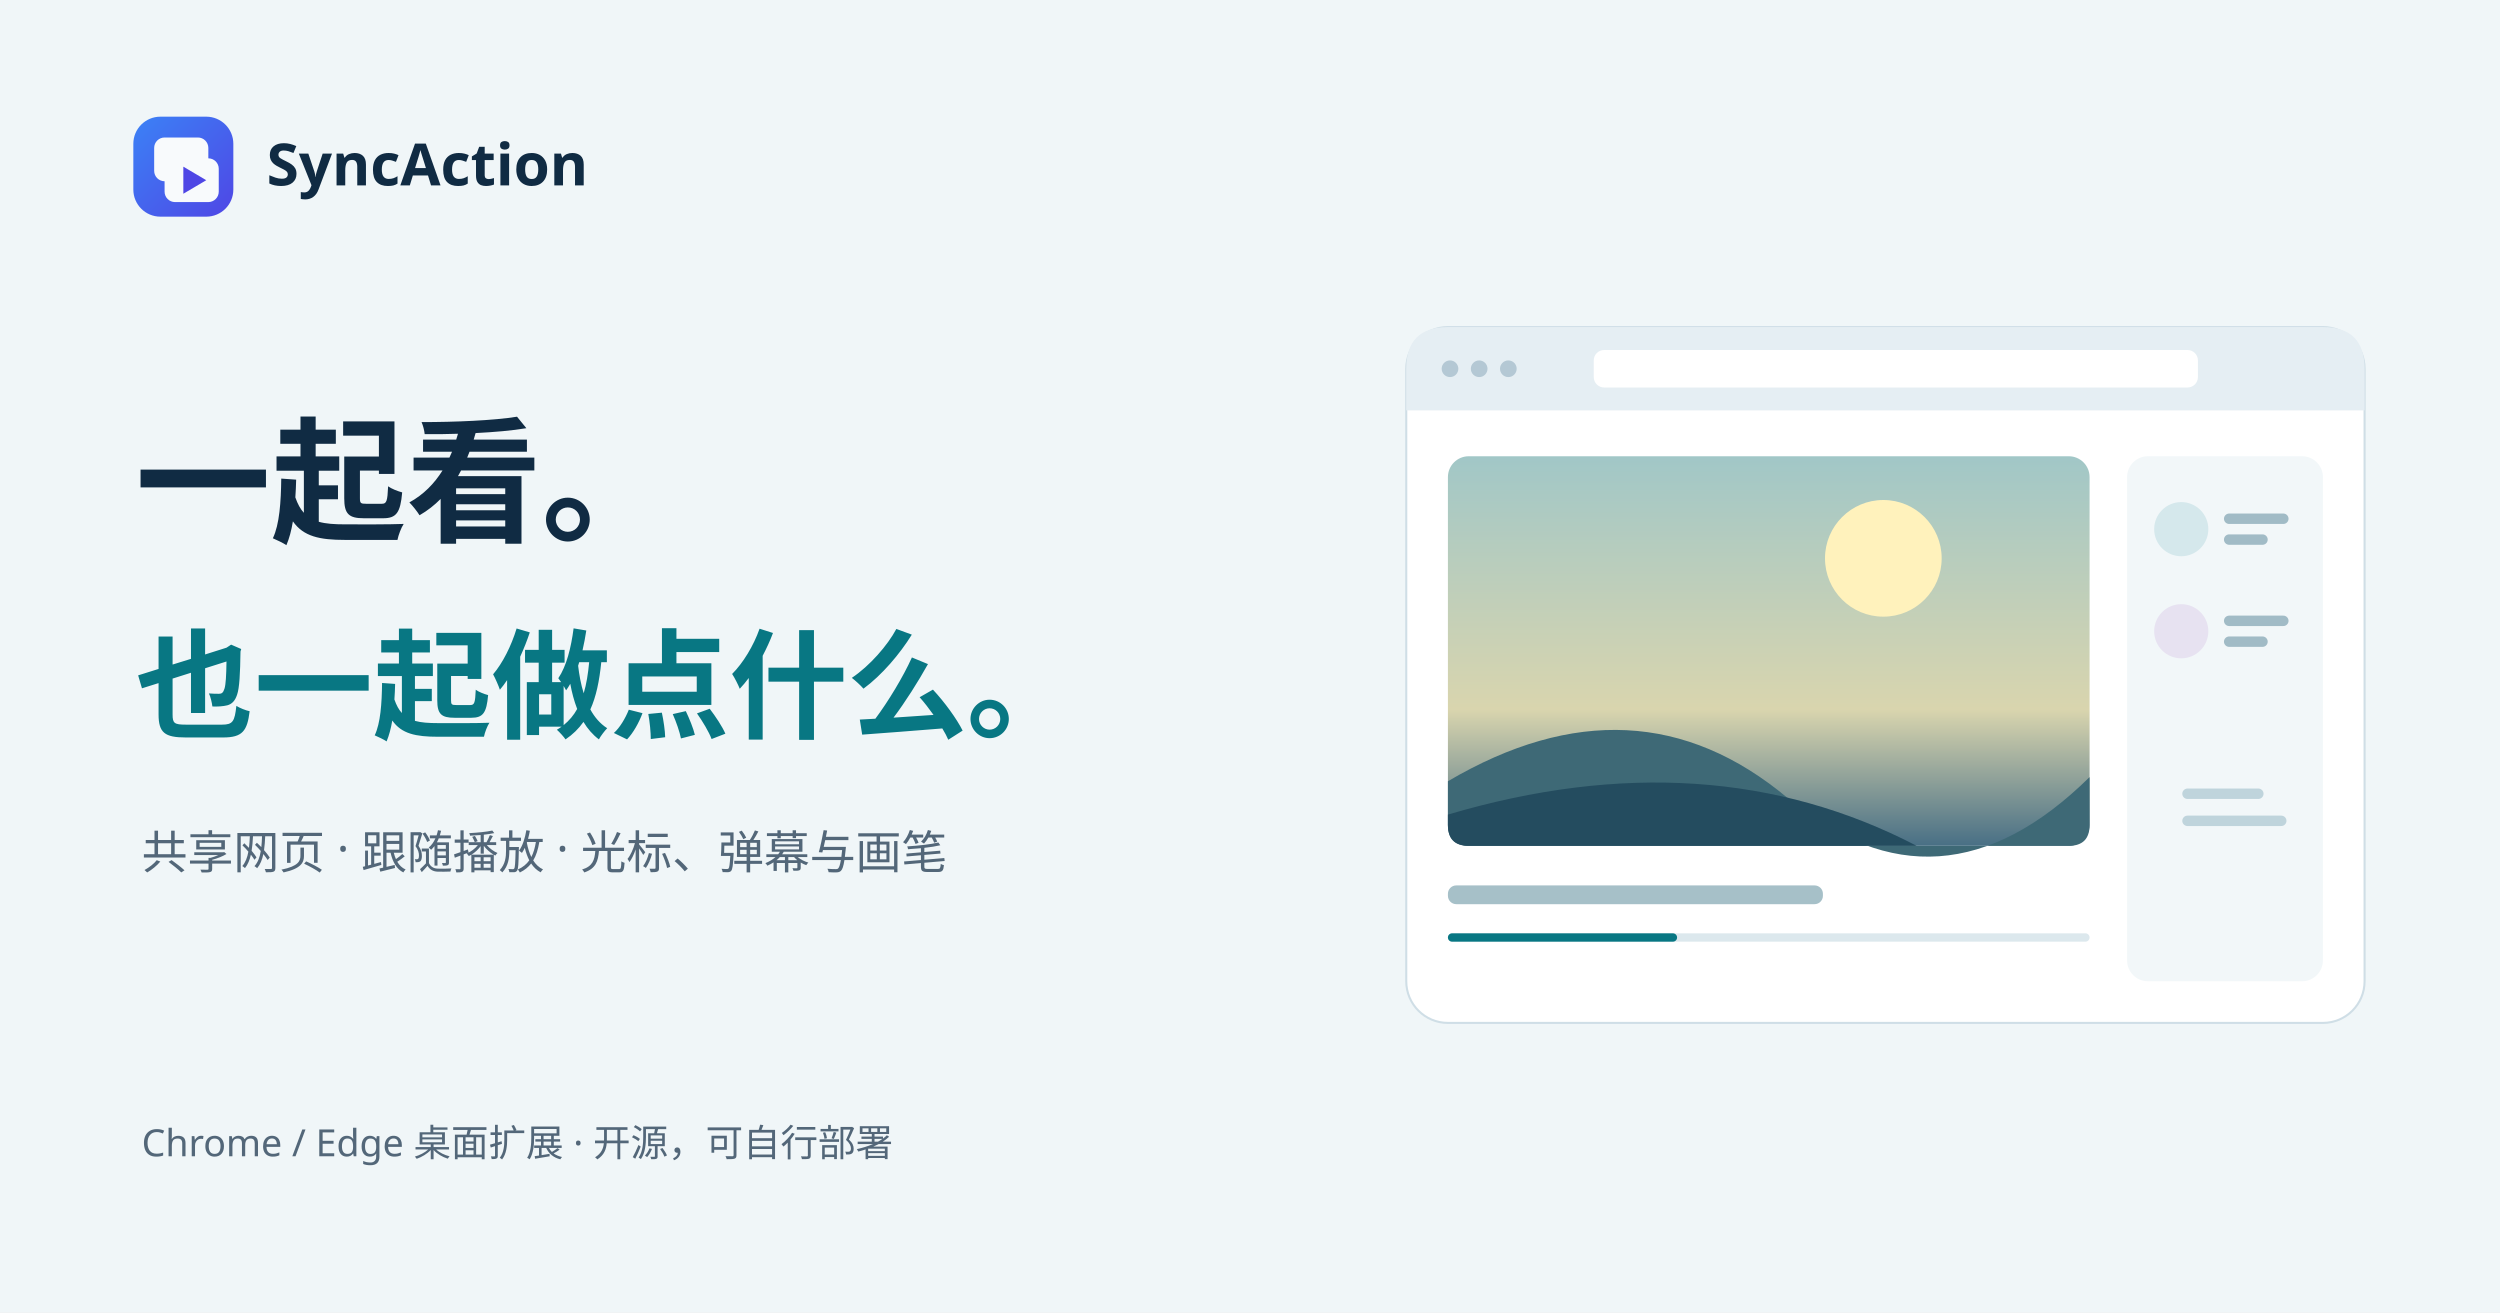
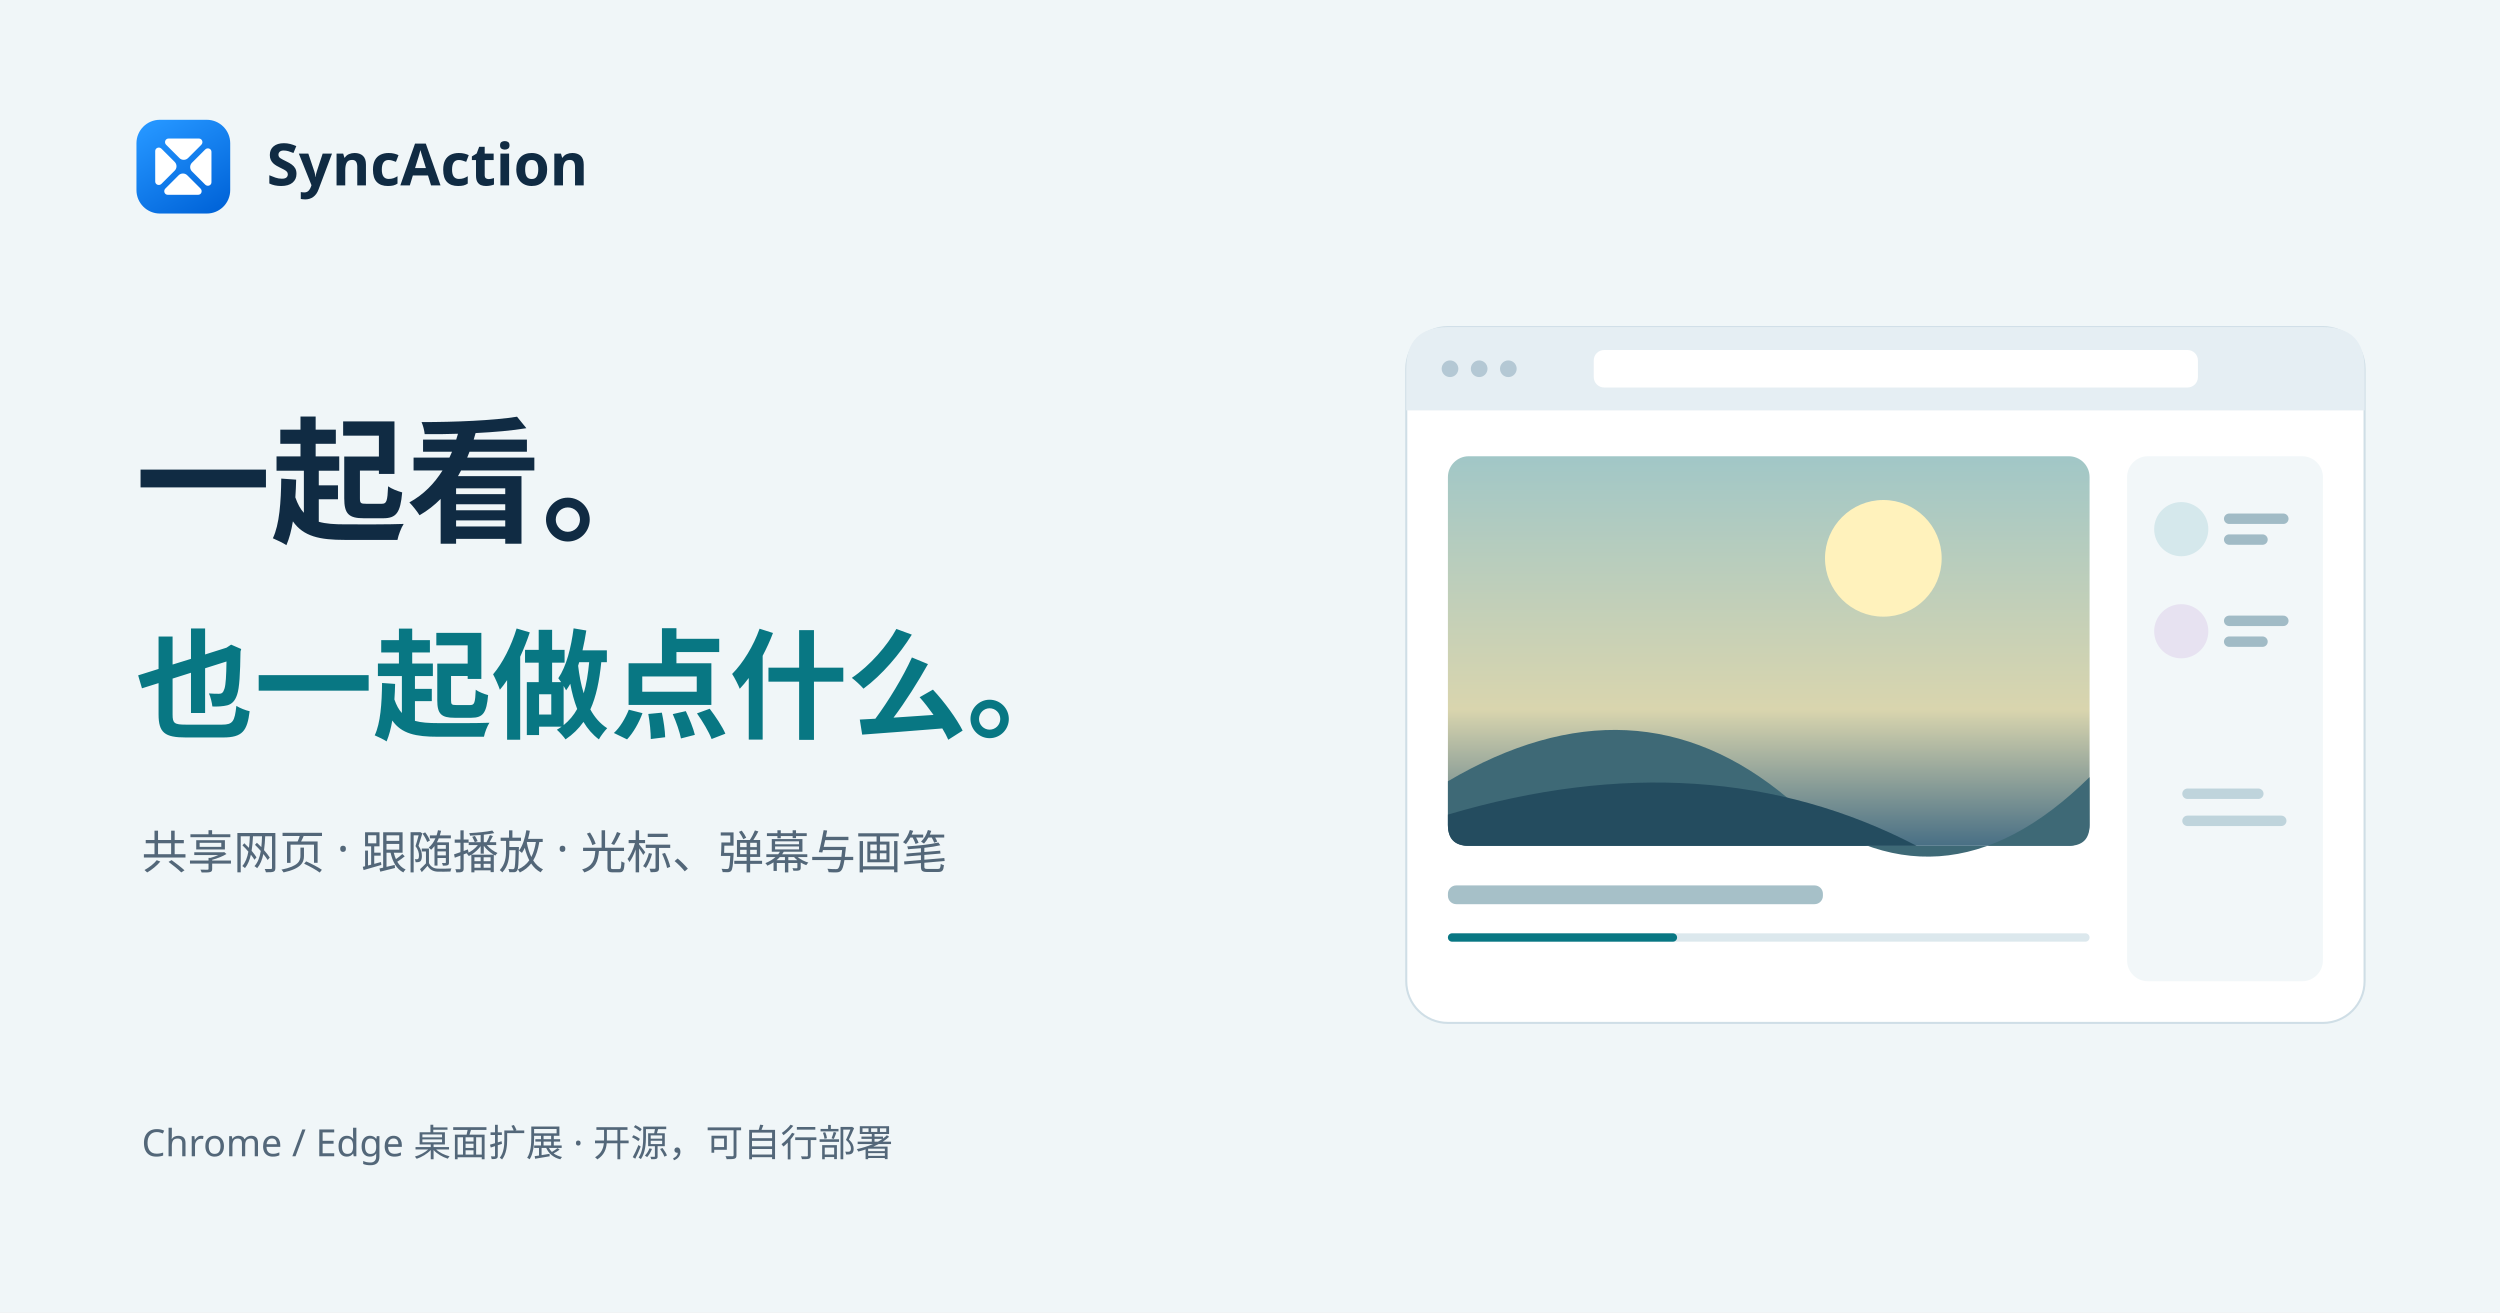
<svg xmlns="http://www.w3.org/2000/svg" width="1200" height="630" viewBox="0 0 1200 630">
  <defs>
    <linearGradient id="brand" x2="1" y2="1">
      <stop stop-color="#3b82f6" />
      <stop offset="1" stop-color="#4f46e5" />
    </linearGradient>
    <linearGradient id="sky" x2="0" y2="1">
      <stop stop-color="#a1c7c7" />
      <stop offset=".65" stop-color="#d9d5ae" />
      <stop offset="1" stop-color="#486f85" />
    </linearGradient>
  </defs>
  <rect width="1200" height="630" fill="#f0f6f8" />
-   <rect x="64" y="56" width="48" height="48" rx="13" fill="url(#brand)" />
-   <rect x="74" y="66" width="26" height="21" rx="5" fill="#f8fafc" />
-   <rect x="79" y="76" width="26" height="21" rx="5" fill="#f8fafc" />
-   <path d="M88 80v13l11-6.5Z" fill="#4f46e5" />
+   <svg x="64" y="56" width="48" height="48" viewBox="0 0 128 128">
+     <defs>
+       <linearGradient id="sa-tile" x1="28" y1="8" x2="100" y2="128" gradientUnits="userSpaceOnUse">
+         <stop stop-color="#2495FF" />
+         <stop offset="1" stop-color="#0063D8" />
+       </linearGradient>
+     </defs>
+     <rect x="4" y="4" width="120" height="120" rx="30" fill="url(#sa-tile)" />
+     <g fill="#FFFFFF">
+       <path d="M45 28C41 28 39 33 42 36L59 53C62 56 67 56 70 53L87 36C90 33 88 28 84 28Z" />
+       <path transform="rotate(90 64 64)" d="M45 28C41 28 39 33 42 36L59 53C62 56 67 56 70 53L87 36C90 33 88 28 84 28Z" />
+       <path transform="rotate(180 64 64)" d="M45 28C41 28 39 33 42 36L59 53C62 56 67 56 70 53L87 36C90 33 88 28 84 28Z" />
+       <path transform="rotate(270 64 64)" d="M45 28C41 28 39 33 42 36L59 53C62 56 67 56 70 53L87 36C90 33 88 28 84 28Z" />
+     </g>
+   </svg>
  <g font-family="Segoe UI,Microsoft YaHei,PingFang SC,sans-serif">
    <text x="128" y="89" font-size="28" font-weight="700" fill="#102b43">SyncAction</text>
    <text x="65" y="255" font-size="65" font-weight="700" fill="#102b43">一起看。</text>
    <text x="65" y="350" font-size="57" font-weight="700" fill="#087783">也一起做点什么。</text>
    <text x="68" y="417" font-size="22" fill="#536779">共享网页 · 跟随播放 · 光标、弹幕与画笔</text>
    <text x="68" y="555" font-size="18" fill="#536779">Chrome / Edge 桌面扩展 · 开源，可自行部署</text>
  </g>
  <g transform="translate(675 157)">
    <rect width="460" height="334" rx="20" fill="#ffffff" stroke="#cfdee6" />
    <path d="M20 0h420q20 0 20 20v20H0V20Q0 0 20 0" fill="#e5eef3" />
    <g fill="#b4c8d4">
      <circle cx="21" cy="20" r="4" />
      <circle cx="35" cy="20" r="4" />
      <circle cx="49" cy="20" r="4" />
    </g>
    <rect x="90" y="11" width="290" height="18" rx="5" fill="#ffffff" />
    <rect x="20" y="62" width="308" height="187" rx="10" fill="url(#sky)" />
    <circle cx="229" cy="111" r="28" fill="#fff2bc" />
    <path d="M20 218Q110 165 183 226T328 216V239q0 10-10 10H30q-10 0-10-10Z" fill="#3e6976" />
    <path d="M20 234Q145 197 245 249H30q-10 0-10-10Z" fill="#244c5f" />
    <rect x="20" y="268" width="180" height="9" rx="4" fill="#a6c0c8" />
    <rect x="20" y="291" width="308" height="4" rx="2" fill="#dce8ed" />
    <rect x="20" y="291" width="110" height="4" rx="2" fill="#087783" />
    <rect x="346" y="62" width="94" height="252" rx="10" fill="#f2f7f9" />
    <circle cx="372" cy="97" r="13" fill="#d5e8ec" />
    <circle cx="372" cy="146" r="13" fill="#e7e2f1" />
    <path d="M395 92h26m-26 10h16m-16 39h26m-26 10h16" stroke="#a1bbc6" stroke-width="5" stroke-linecap="round" />
    <path d="M375 224h34m-34 13h45" stroke="#bfd4dc" stroke-width="5" stroke-linecap="round" />
  </g>
</svg>
